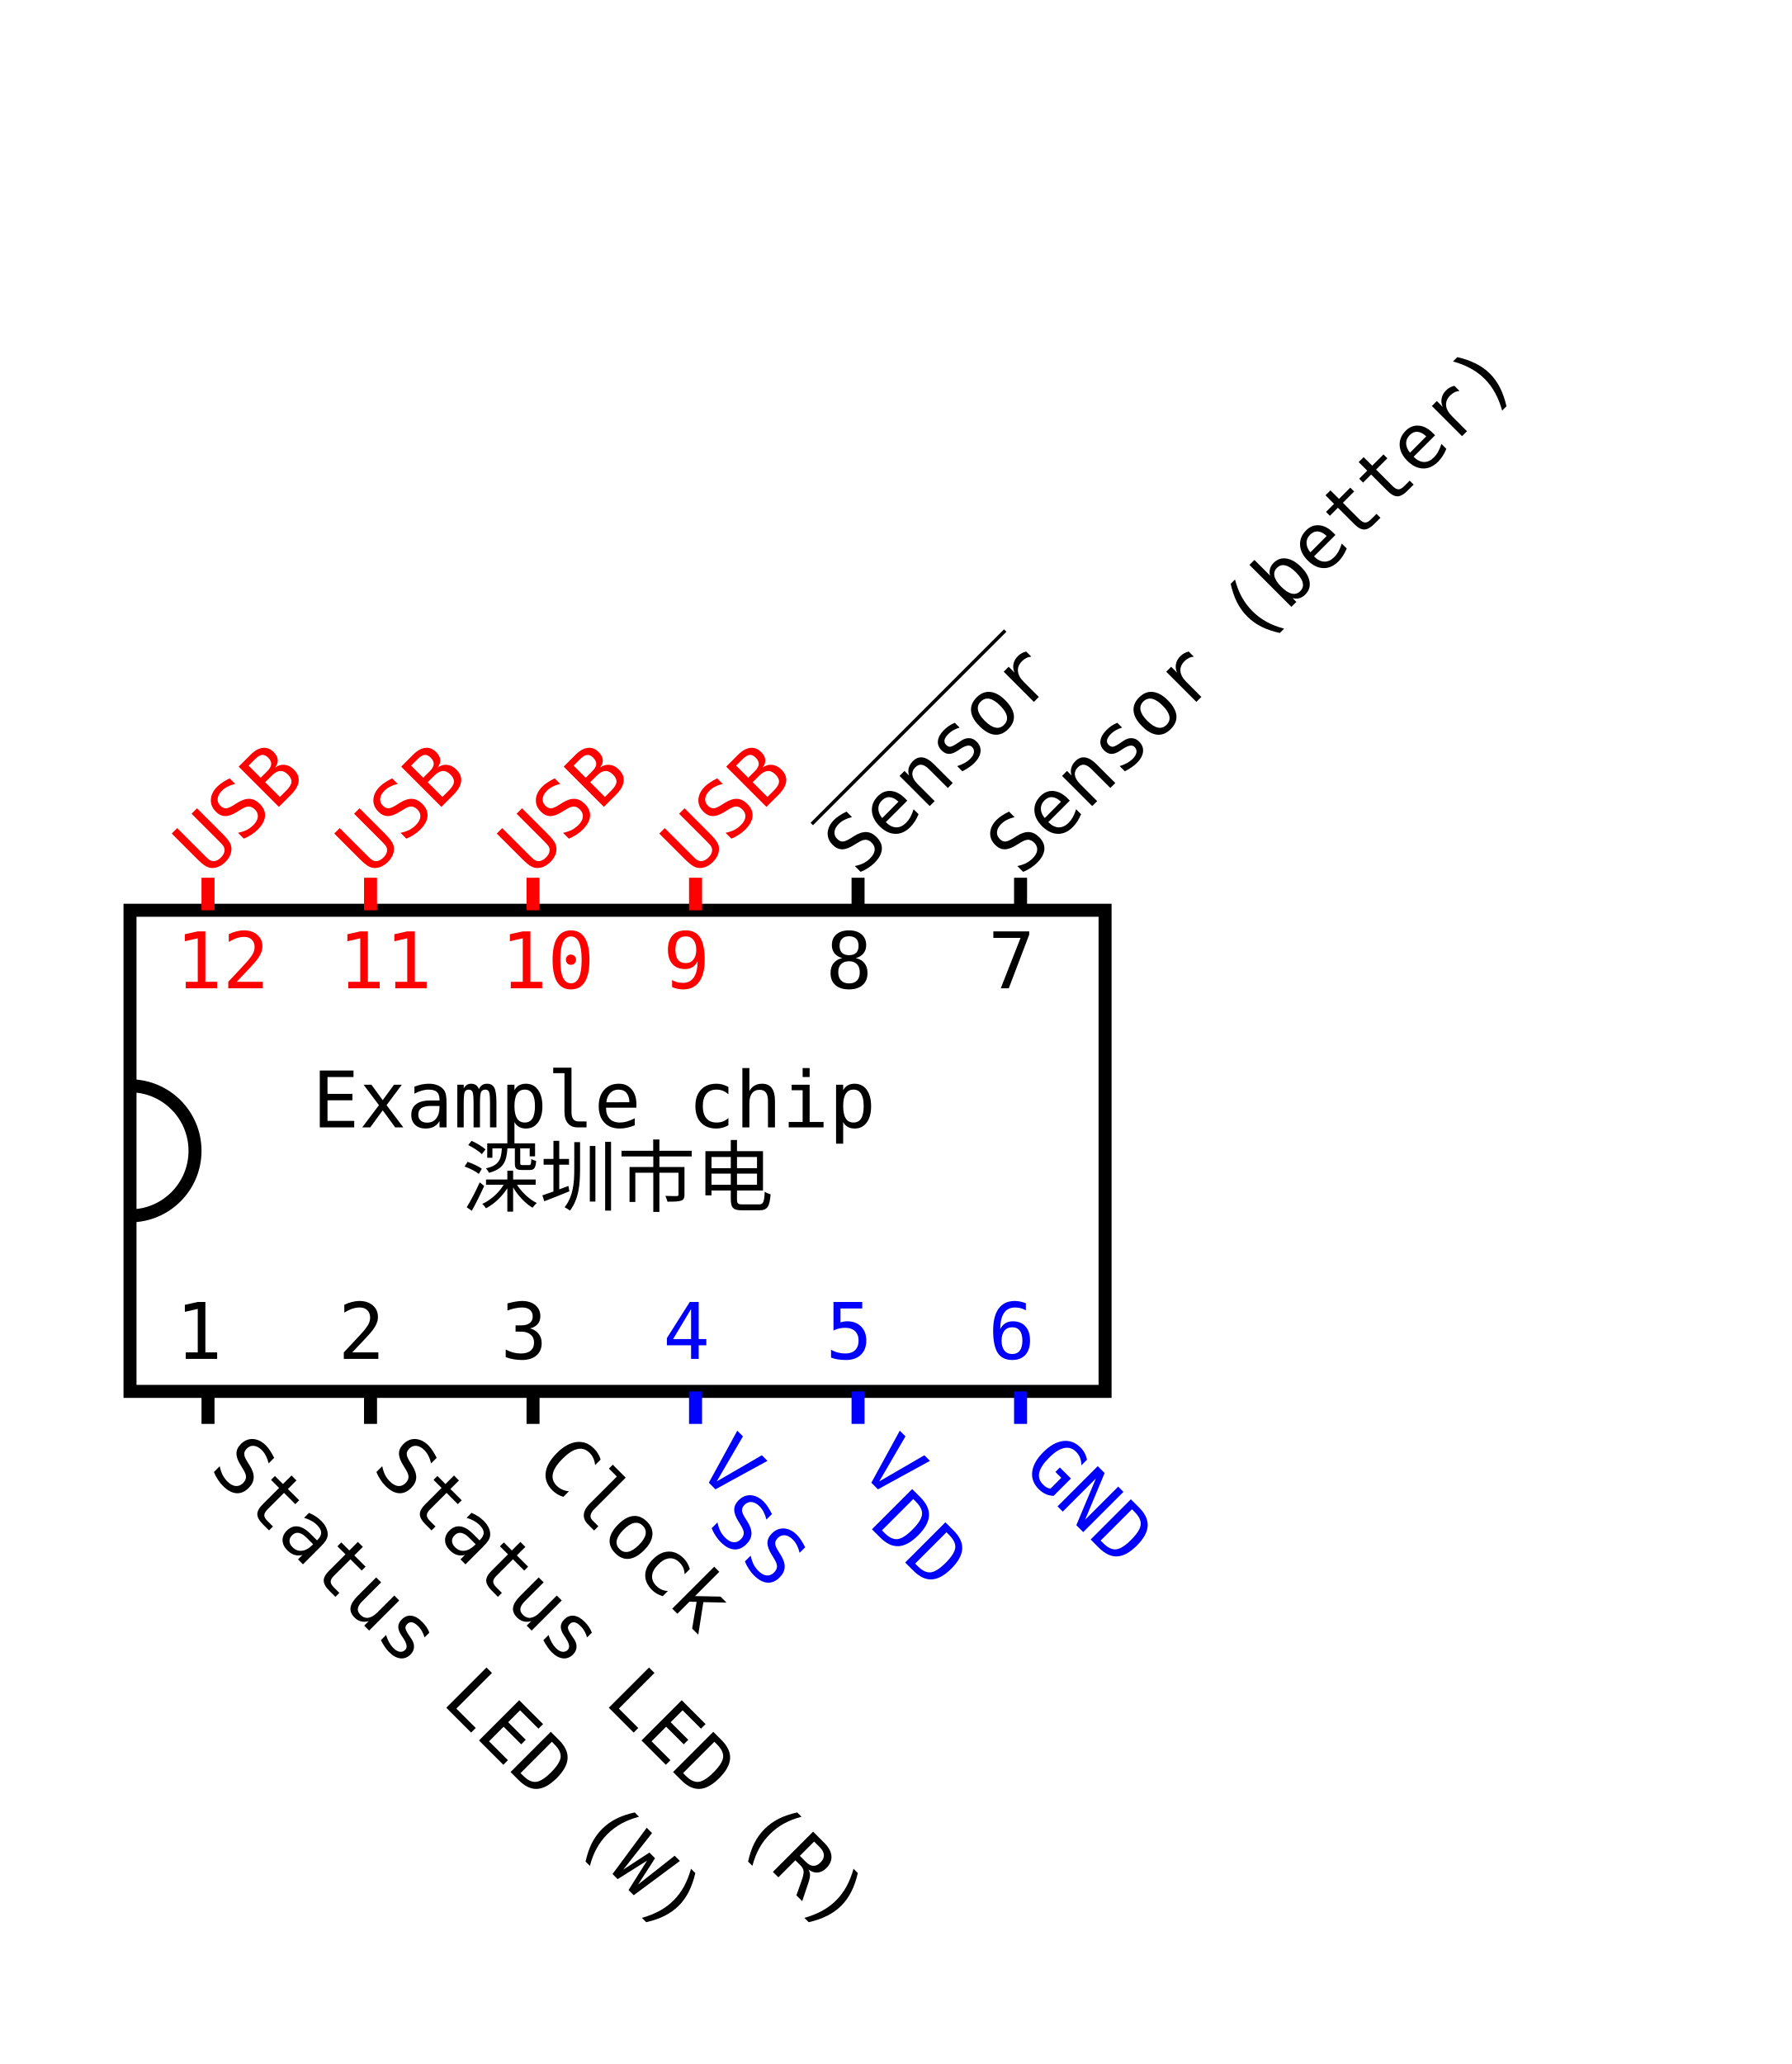
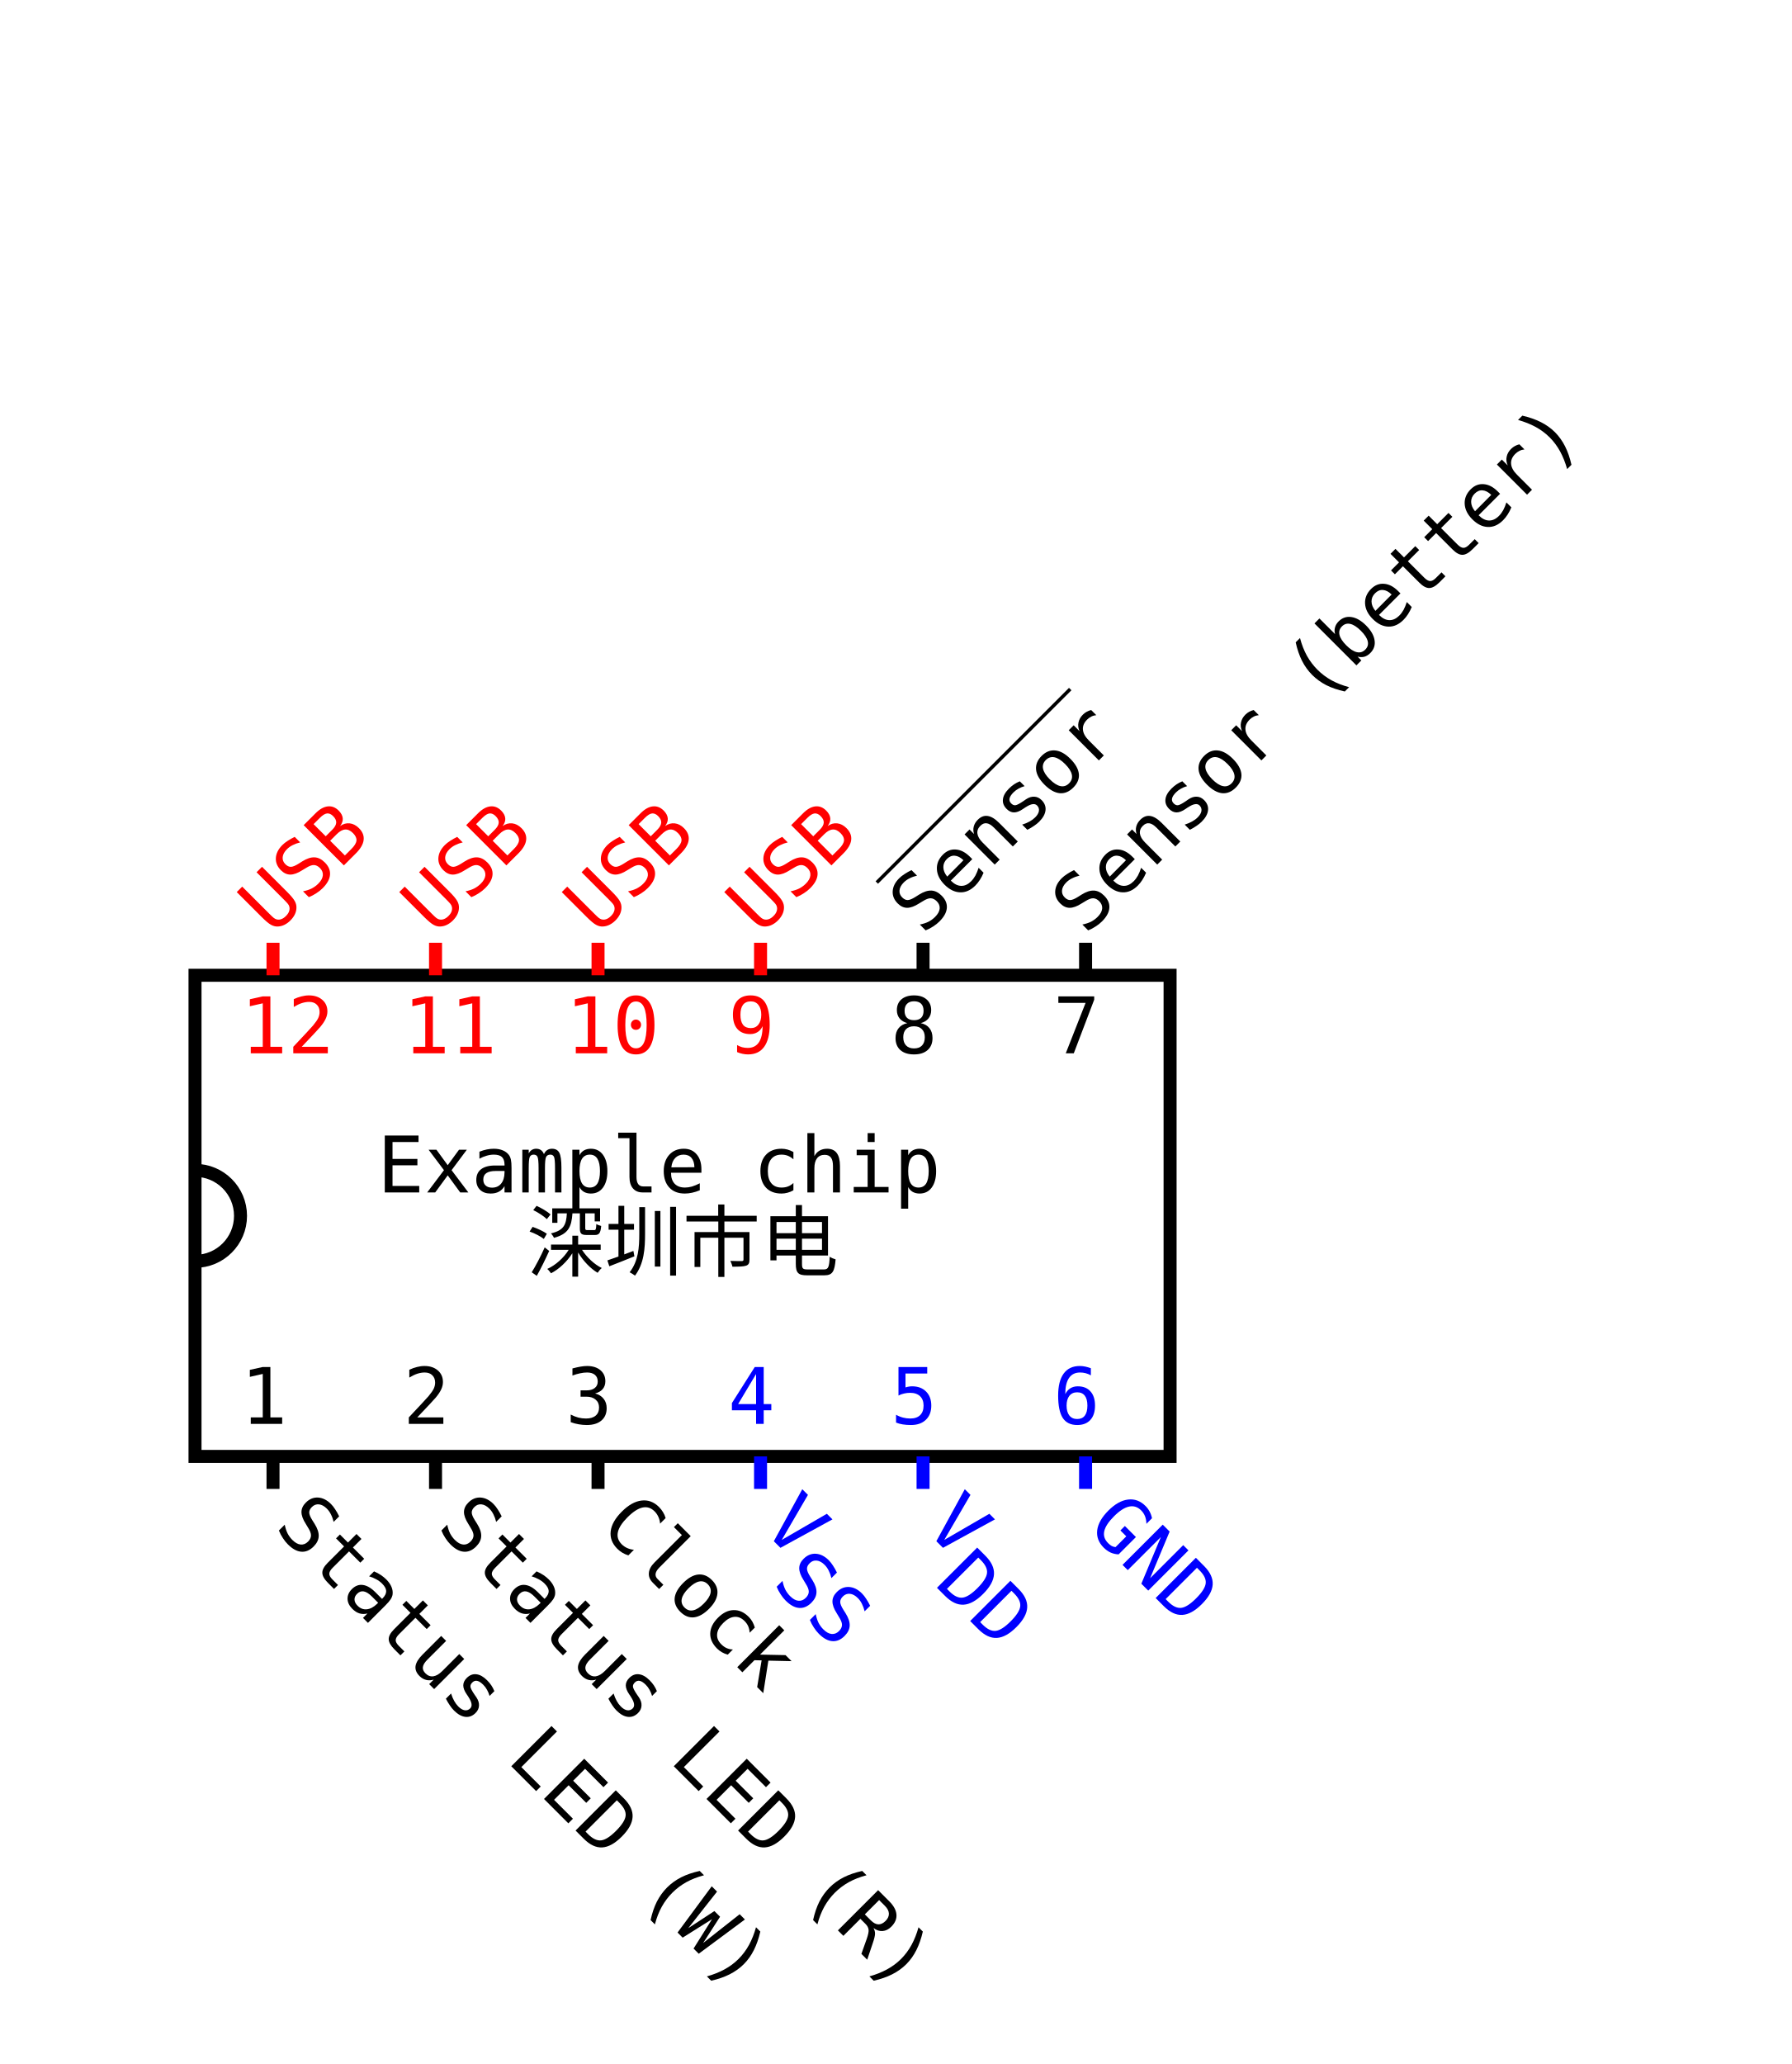
<svg xmlns="http://www.w3.org/2000/svg" version="1.1">
-   <rect x="20" y="140" width="150" height="74" fill="none" stroke-width="2" stroke="black" />
-   <text x="95" y="177" transform="rotate(0 95 177)" alignment-baseline="central" text-anchor="middle" font-family="monospace">
-     <tspan x="95" dy="-0.3em">Example chip</tspan>
-     <tspan x="95" dy="1em">深圳市电</tspan>
+   <rect x="30" y="150" width="150" height="74" fill="none" stroke-width="2" stroke="black" />
+   <text x="105" y="187" transform="rotate(0 105 187)" alignment-baseline="central" text-anchor="middle" font-family="monospace">
+     <tspan x="105" dy="-0.3em">Example chip</tspan>
+     <tspan x="105" dy="1em">深圳市电</tspan>
  </text>
-   <path d="M20 167   A 10 10 0 0 1 20 187" stroke="black" fill="black" fill-opacity="0" stroke-width="2" />
-   <line x1="32" y1="140" x2="32" y2="135" stroke="red" stroke-width="2" />
-   <text x="27" y="152" font-family="monospace" fill="red">12</text>
-   <text x="32" y="135" transform="rotate(-45 32 135)" font-family="monospace" fill="red">USB</text>
-   <line x1="57" y1="140" x2="57" y2="135" stroke="red" stroke-width="2" />
-   <text x="52" y="152" font-family="monospace" fill="red">11</text>
-   <text x="57" y="135" transform="rotate(-45 57 135)" font-family="monospace" fill="red">USB</text>
-   <line x1="82" y1="140" x2="82" y2="135" stroke="red" stroke-width="2" />
-   <text x="77" y="152" font-family="monospace" fill="red">10</text>
-   <text x="82" y="135" transform="rotate(-45 82 135)" font-family="monospace" fill="red">USB</text>
-   <line x1="107" y1="140" x2="107" y2="135" stroke="red" stroke-width="2" />
-   <text x="102" y="152" font-family="monospace" fill="red">9</text>
-   <text x="107" y="135" transform="rotate(-45 107 135)" font-family="monospace" fill="red">USB</text>
-   <line x1="132" y1="140" x2="132" y2="135" stroke="black" stroke-width="2" />
-   <text x="127" y="152" font-family="monospace" fill="black">8</text>
-   <text x="132" y="135" transform="rotate(-45 132 135)" font-family="monospace" fill="black" style="text-decoration: overline">Sensor</text>
-   <line x1="157" y1="140" x2="157" y2="135" stroke="black" stroke-width="2" />
-   <text x="152" y="152" font-family="monospace" fill="black">7</text>
-   <text x="157" y="135" transform="rotate(-45 157 135)" font-family="monospace" fill="black">Sensor (better)</text>
-   <line x1="32" y1="214" x2="32" y2="219" stroke="black" stroke-width="2" />
-   <text x="27" y="209" font-family="monospace" fill="black">1</text>
-   <text x="32" y="226" transform="rotate(45 32 226)" font-family="monospace" fill="black">Status LED (W)</text>
-   <line x1="57" y1="214" x2="57" y2="219" stroke="black" stroke-width="2" />
-   <text x="52" y="209" font-family="monospace" fill="black">2</text>
-   <text x="57" y="226" transform="rotate(45 57 226)" font-family="monospace" fill="black">Status LED (R)</text>
-   <line x1="82" y1="214" x2="82" y2="219" stroke="black" stroke-width="2" />
-   <text x="77" y="209" font-family="monospace" fill="black">3</text>
-   <text x="82" y="226" transform="rotate(45 82 226)" font-family="monospace" fill="black">Clock</text>
-   <line x1="107" y1="214" x2="107" y2="219" stroke="blue" stroke-width="2" />
-   <text x="102" y="209" font-family="monospace" fill="blue">4</text>
-   <text x="107" y="226" transform="rotate(45 107 226)" font-family="monospace" fill="blue">V<tspan dy="5">SS</tspan>
+   <path d="M30 180   A 7 7 0 0 1 30 194" stroke="black" fill="black" fill-opacity="0" stroke-width="2" />
+   <text x="37" y="162" font-family="monospace" fill="red">12</text>
+   <line x1="42" y1="150" x2="42" y2="145" stroke="red" stroke-width="2" />
+   <text x="42" y="144" transform="rotate(-45 42 144)" font-family="monospace" fill="red">USB</text>
+   <text x="62" y="162" font-family="monospace" fill="red">11</text>
+   <line x1="67" y1="150" x2="67" y2="145" stroke="red" stroke-width="2" />
+   <text x="67" y="144" transform="rotate(-45 67 144)" font-family="monospace" fill="red">USB</text>
+   <text x="87" y="162" font-family="monospace" fill="red">10</text>
+   <line x1="92" y1="150" x2="92" y2="145" stroke="red" stroke-width="2" />
+   <text x="92" y="144" transform="rotate(-45 92 144)" font-family="monospace" fill="red">USB</text>
+   <text x="112" y="162" font-family="monospace" fill="red">9</text>
+   <line x1="117" y1="150" x2="117" y2="145" stroke="red" stroke-width="2" />
+   <text x="117" y="144" transform="rotate(-45 117 144)" font-family="monospace" fill="red">USB</text>
+   <text x="137" y="162" font-family="monospace" fill="black">8</text>
+   <line x1="142" y1="150" x2="142" y2="145" stroke="black" stroke-width="2" />
+   <text x="142" y="144" transform="rotate(-45 142 144)" font-family="monospace" fill="black" style="text-decoration: overline">Sensor</text>
+   <text x="162" y="162" font-family="monospace" fill="black">7</text>
+   <line x1="167" y1="150" x2="167" y2="145" stroke="black" stroke-width="2" />
+   <text x="167" y="144" transform="rotate(-45 167 144)" font-family="monospace" fill="black">Sensor (better)</text>
+   <text x="37" y="219" font-family="monospace" fill="black">1</text>
+   <line x1="42" y1="224" x2="42" y2="229" stroke="black" stroke-width="2" />
+   <text x="42" y="235" transform="rotate(45 42 235)" font-family="monospace" fill="black">Status LED (W)</text>
+   <text x="62" y="219" font-family="monospace" fill="black">2</text>
+   <line x1="67" y1="224" x2="67" y2="229" stroke="black" stroke-width="2" />
+   <text x="67" y="235" transform="rotate(45 67 235)" font-family="monospace" fill="black">Status LED (R)</text>
+   <text x="87" y="219" font-family="monospace" fill="black">3</text>
+   <line x1="92" y1="224" x2="92" y2="229" stroke="black" stroke-width="2" />
+   <text x="92" y="235" transform="rotate(45 92 235)" font-family="monospace" fill="black">Clock</text>
+   <text x="112" y="219" font-family="monospace" fill="blue">4</text>
+   <line x1="117" y1="224" x2="117" y2="229" stroke="blue" stroke-width="2" />
+   <text x="117" y="235" transform="rotate(45 117 235)" font-family="monospace" fill="blue">V<tspan dy="5">SS</tspan>
  </text>
-   <line x1="132" y1="214" x2="132" y2="219" stroke="blue" stroke-width="2" />
-   <text x="127" y="209" font-family="monospace" fill="blue">5</text>
-   <text x="132" y="226" transform="rotate(45 132 226)" font-family="monospace" fill="blue">V<tspan dy="5">DD</tspan>
+   <text x="137" y="219" font-family="monospace" fill="blue">5</text>
+   <line x1="142" y1="224" x2="142" y2="229" stroke="blue" stroke-width="2" />
+   <text x="142" y="235" transform="rotate(45 142 235)" font-family="monospace" fill="blue">V<tspan dy="5">DD</tspan>
  </text>
-   <line x1="157" y1="214" x2="157" y2="219" stroke="blue" stroke-width="2" />
-   <text x="152" y="209" font-family="monospace" fill="blue">6</text>
-   <text x="157" y="226" transform="rotate(45 157 226)" font-family="monospace" fill="blue">GND</text>
+   <text x="162" y="219" font-family="monospace" fill="blue">6</text>
+   <line x1="167" y1="224" x2="167" y2="229" stroke="blue" stroke-width="2" />
+   <text x="167" y="235" transform="rotate(45 167 235)" font-family="monospace" fill="blue">GND</text>
</svg>
